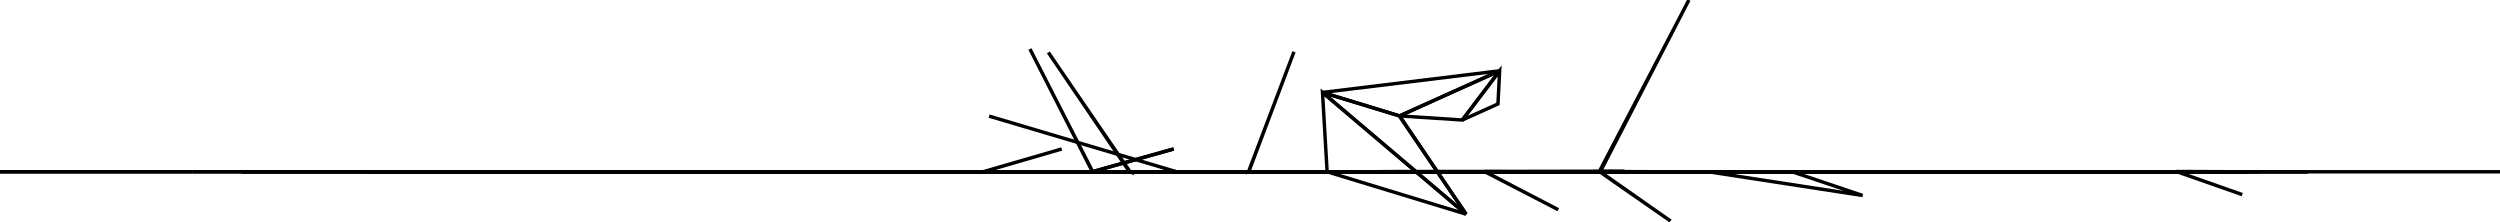
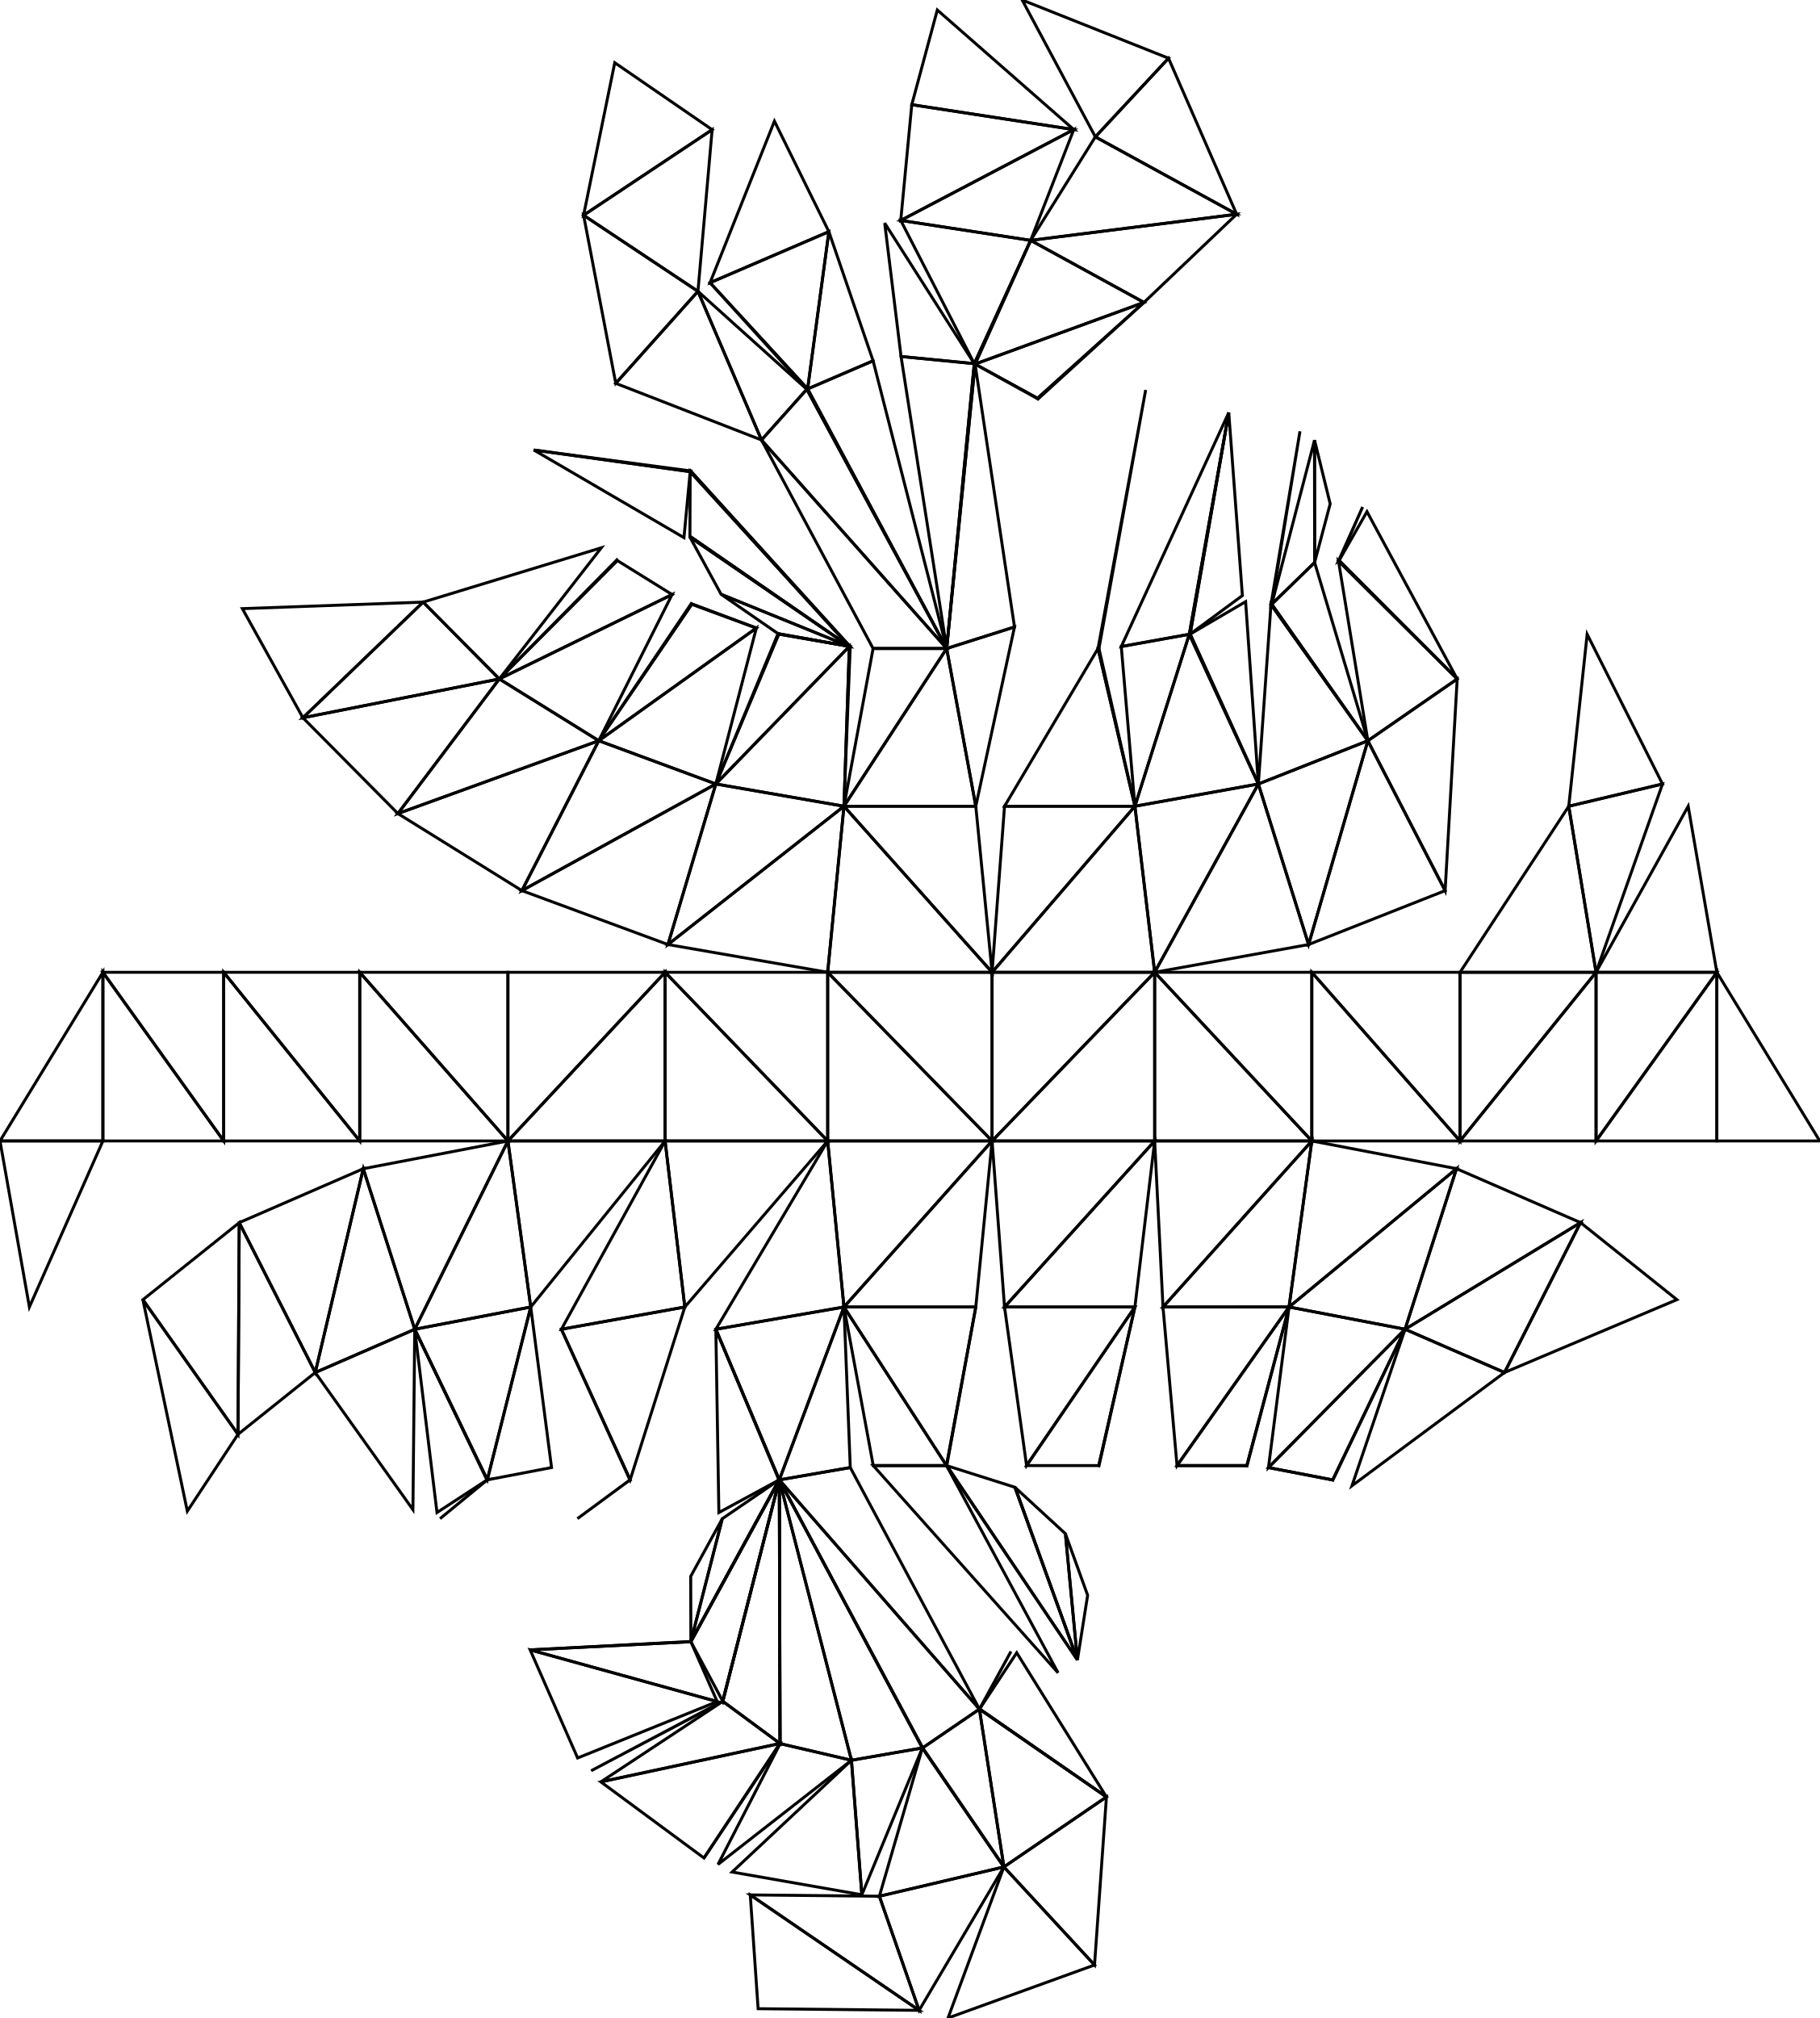
- <svg xmlns="http://www.w3.org/2000/svg" width="727.094" height="64.288" viewBox="-205.366 -49.96 727.094 64.288">
-   <polygon points="130.22 0 186.15 0 186.15 0 " stroke="black" fill="transparent" stroke-width="1" />
-   <polygon points="130.22 0 135.76 -4.99575e-07 186.15 0 " stroke="black" fill="transparent" stroke-width="1" />
-   <polygon points="75.333 1.51034e-06 135.76 1.14389e-06 130.22 2.10249e-06 " stroke="black" fill="transparent" stroke-width="1" />
-   <polygon points="75.333 1.69703e-06 91.736 2.94342e-06 135.76 9.56642e-07 " stroke="black" fill="transparent" stroke-width="1" />
-   <polygon points="23.527 3.68266e-06 91.736 3.99741e-06 75.333 6.42902e-07 " stroke="black" fill="transparent" stroke-width="1" />
-   <polygon points="50.198 1.05218e-06 91.736 4.57962e-06 23.527 3.1012e-06 " stroke="black" fill="transparent" stroke-width="1" />
-   <polygon points="50.198 -1.67213e-06 103.424 -3.49851e-07 91.736 5.27442e-06 " stroke="black" fill="transparent" stroke-width="1" />
-   <polygon points="103.424 -1.42442e-06 50.198 -5.97309e-07 80.532 -1.28927e-06 " stroke="black" fill="transparent" stroke-width="1" />
-   <polygon points="80.532 -2.45867e-09 50.198 -1.88412e-06 80.31 0.086 " stroke="black" fill="transparent" stroke-width="1" />
-   <polygon points="80.532 -1.68655e-07 80.31 0.086 103.434 -6.637 " stroke="black" fill="transparent" stroke-width="1" />
-   <polygon points="-23.243 4.13733e-06 50.198 -2.21585e-09 23.527 4.15558e-06 " stroke="black" fill="transparent" stroke-width="1" />
-   <polygon points="-23.243 4.98754e-06 12.691 -1.39739e-06 50.198 -8.52801e-07 " stroke="black" fill="transparent" stroke-width="1" />
-   <polygon points="-63.26 5.83547e-06 12.691 -2.69067e-06 -23.243 6.28097e-06 " stroke="black" fill="transparent" stroke-width="1" />
-   <polygon points="-19.4 -2.06175e-06 12.691 -3.46603e-06 -63.26 6.61176e-06 " stroke="black" fill="transparent" stroke-width="1" />
-   <polygon points="-63.26 1.04581e-05 -95.019 1.31092e-05 -19.4 1.0163e-06 " stroke="black" fill="transparent" stroke-width="1" />
-   <polygon points="12.691 -2.0482e-06 72.395 -5.18704e-07 50.198 -2.01987e-07 " stroke="black" fill="transparent" stroke-width="1" />
-   <polygon points="91.736 3.53494e-06 136.508 -4.67915e-07 135.76 3.65119e-07 " stroke="black" fill="transparent" stroke-width="1" />
-   <polygon points="112.249 1.41564e-06 136.508 -1.29521e-06 91.736 4.36213e-06 " stroke="black" fill="transparent" stroke-width="1" />
-   <polygon points="112.249 9.94354e-07 111.992 0.086 135.978 -6.64 " stroke="black" fill="transparent" stroke-width="1" />
-   <polygon points="112.249 3.39507e-07 91.736 5.43826e-06 111.992 0.086 " stroke="black" fill="transparent" stroke-width="1" />
-   <polygon points="112.249 -8.1776e-08 111.992 0.086 135.978 -6.64 " stroke="black" fill="transparent" stroke-width="1" />
-   <polygon points="136.816 -1.21553e-06 135.76 -2.70053e-07 136.521 -0.086 " stroke="black" fill="transparent" stroke-width="1" />
-   <polygon points="136.521 -0.086 82.309 -16.187 136.816 1.70455e-06 " stroke="black" fill="transparent" stroke-width="1" />
-   <polygon points="180.61 -5.54702e-07 186.15 2.49787e-07 135.76 -7.49362e-07 " stroke="black" fill="transparent" stroke-width="1" />
-   <polygon points="180.61 -5.54702e-07 135.76 -7.49362e-07 170.7 -2.22439e-06 " stroke="black" fill="transparent" stroke-width="1" />
-   <polygon points="145.67 -2.73794e-06 170.7 -2.89978e-06 135.76 -7.39759e-08 " stroke="black" fill="transparent" stroke-width="1" />
-   <polygon points="170.7 -2.89978e-06 145.67 -2.73794e-06 107.703 -4.26221e-06 " stroke="black" fill="transparent" stroke-width="1" />
-   <polygon points="107.703 -4.26221e-06 123.114 -4.79217e-06 170.7 -2.89978e-06 " stroke="black" fill="transparent" stroke-width="1" />
-   <polygon points="123.114 -4.31439e-06 107.703 -3.78443e-06 85.435 -5.7791e-06 " stroke="black" fill="transparent" stroke-width="1" />
-   <polygon points="85.435 -4.47107e-06 107.703 -5.09199e-06 57.474 -2.42753e-06 " stroke="black" fill="transparent" stroke-width="1" />
-   <polygon points="107.507 -4.60732e-06 99.65 -1.99516e-06 57.474 -1.49655e-06 " stroke="black" fill="transparent" stroke-width="1" />
-   <polygon points="99.65 -2.47979e-06 107.507 -5.46624e-06 137.381 -1.92646e-06 " stroke="black" fill="transparent" stroke-width="1" />
-   <polygon points="85.435 -2.2708e-06 57.474 -2.59793e-06 44.248 -1.84058e-06 " stroke="black" fill="transparent" stroke-width="1" />
-   <polygon points="123.114 -7.41842e-06 99.527 -34.716 123.373 0.086 " stroke="black" fill="transparent" stroke-width="1" />
-   <polygon points="123.397 -4.79702e-06 170.7 -2.89978e-06 123.114 -4.79217e-06 " stroke="black" fill="transparent" stroke-width="1" />
-   <polygon points="123.114 -1.02315e-05 89.844 -0 123.397 -1.02364e-05 " stroke="black" fill="transparent" stroke-width="1" />
-   <polygon points="180.61 9.38674e-08 170.7 -2.87296e-06 193.914 -2.65468e-06 " stroke="black" fill="transparent" stroke-width="1" />
-   <polygon points="170.7 -3.04726e-06 181.813 -9.1202e-06 193.914 -2.48037e-06 " stroke="black" fill="transparent" stroke-width="1" />
-   <polygon points="156.638 -1.045e-05 181.545 -9.14252e-06 170.7 -3.04726e-06 " stroke="black" fill="transparent" stroke-width="1" />
-   <polygon points="181.545 -9.14252e-06 156.638 -1.045e-05 152.324 -6.60629e-07 " stroke="black" fill="transparent" stroke-width="1" />
-   <polygon points="181.545 -1.5855e-05 152.324 6.05185e-06 196.954 3.57778e-06 " stroke="black" fill="transparent" stroke-width="1" />
-   <polygon points="196.954 3.57778e-06 152.324 6.05185e-06 208.114 1.04442e-05 " stroke="black" fill="transparent" stroke-width="1" />
-   <polygon points="261.669 1.2787e-05 196.954 6.23912e-06 208.114 1.35646e-05 " stroke="black" fill="transparent" stroke-width="1" />
-   <polygon points="261.669 1.46363e-05 208.114 1.25598e-05 224.656 1.47934e-05 " stroke="black" fill="transparent" stroke-width="1" />
-   <polygon points="237.351 -0.018 181.827 0.127 196.942 -0.041 " stroke="black" fill="transparent" stroke-width="1" />
-   <polygon points="237.351 -0.018 196.942 -0.041 267.107 -0.181 " stroke="black" fill="transparent" stroke-width="1" />
-   <polygon points="156.638 -1.045e-05 170.7 -3.04726e-06 133.413 -1.10174e-05 " stroke="black" fill="transparent" stroke-width="1" />
-   <polygon points="156.638 -5.01063e-06 133.413 -5.57804e-06 146.73 5.06579e-06 " stroke="black" fill="transparent" stroke-width="1" />
-   <polygon points="242.08 2.02891e-06 186.15 0 186.15 0 " stroke="black" fill="transparent" stroke-width="1" />
-   <polygon points="242.08 3.04337e-06 242.08 2.00313e-06 186.15 -1.01446e-06 " stroke="black" fill="transparent" stroke-width="1" />
-   <polygon points="242.08 3.04337e-06 298.011 -7.69788e-06 242.08 2.00313e-06 " stroke="black" fill="transparent" stroke-width="1" />
-   <polygon points="298.011 -1.30427e-05 242.08 8.38822e-06 298.011 -6.52186e-06 " stroke="black" fill="transparent" stroke-width="1" />
-   <polygon points="298.011 -6.52186e-06 353.934 -7.47463e-06 298.011 -1.30427e-05 " stroke="black" fill="transparent" stroke-width="1" />
-   <polygon points="298.011 -1.14158e-05 353.934 -1.07871e-06 353.934 -2.58065e-06 " stroke="black" fill="transparent" stroke-width="1" />
-   <polygon points="409.867 -1.17404e-05 353.934 -2.58065e-06 353.934 -1.07871e-06 " stroke="black" fill="transparent" stroke-width="1" />
-   <polygon points="353.934 3.02482e-06 409.867 -1.73459e-05 409.867 -1.31002e-05 " stroke="black" fill="transparent" stroke-width="1" />
-   <polygon points="409.867 -1.73459e-05 465.798 -5.6243e-06 409.867 -1.31002e-05 " stroke="black" fill="transparent" stroke-width="1" />
-   <polygon points="409.867 -2.36047e-05 460.259 -7.18725e-06 465.798 3.17535e-06 " stroke="black" fill="transparent" stroke-width="1" />
-   <polygon points="409.867 -2.14179e-05 465.798 2.69339e-06 465.798 -1.58993e-06 " stroke="black" fill="transparent" stroke-width="1" />
-   <polygon points="465.798 2.69339e-06 521.728 -4.2631e-07 465.798 -1.58993e-06 " stroke="black" fill="transparent" stroke-width="1" />
-   <polygon points="353.934 3.89505e-06 404.329 -9.76316e-06 409.867 -1.69153e-05 " stroke="black" fill="transparent" stroke-width="1" />
-   <polygon points="409.867 -1.55498e-05 404.329 -4.20603e-06 448.351 -5.88395e-06 " stroke="black" fill="transparent" stroke-width="1" />
-   <polygon points="404.329 -7.08336e-06 427.541 -1.58816e-06 448.351 -3.00662e-06 " stroke="black" fill="transparent" stroke-width="1" />
-   <polygon points="427.849 -4.84214e-07 448.351 -4.53368e-06 427.552 -0.086 " stroke="black" fill="transparent" stroke-width="1" />
-   <polygon points="427.849 6.90115e-07 427.552 -0.086 446.76 6.634 " stroke="black" fill="transparent" stroke-width="1" />
-   <polygon points="247.619 7.98466e-06 242.08 7.54814e-06 298.011 -1.18293e-05 " stroke="black" fill="transparent" stroke-width="1" />
-   <polygon points="247.619 1.32259e-05 298.011 -1.70712e-05 292.477 -6.05215e-06 " stroke="black" fill="transparent" stroke-width="1" />
-   <polygon points="352.893 -2.51659e-05 292.477 -3.67703e-06 298.011 -1.94463e-05 " stroke="black" fill="transparent" stroke-width="1" />
-   <polygon points="352.893 -2.39906e-05 336.486 -9.19227e-06 292.477 -4.85169e-06 " stroke="black" fill="transparent" stroke-width="1" />
-   <polygon points="404.695 -4.70652e-05 336.486 -7.62131e-06 352.893 -2.55615e-05 " stroke="black" fill="transparent" stroke-width="1" />
-   <polygon points="378.028 -2.32993e-05 336.486 -1.24829e-07 404.695 -5.45621e-05 " stroke="black" fill="transparent" stroke-width="1" />
-   <polygon points="336.486 6.0637e-06 378.028 -2.38495e-05 324.527 2.15081e-05 " stroke="black" fill="transparent" stroke-width="1" />
-   <polygon points="451.477 -5.50873e-05 378.028 -1.67984e-05 404.695 -5.41398e-05 " stroke="black" fill="transparent" stroke-width="1" />
-   <polygon points="291.501 5.14957e-06 292.477 -5.46652e-06 336.486 -3.51703e-06 " stroke="black" fill="transparent" stroke-width="1" />
-   <polygon points="315.874 4.11469e-06 291.501 3.50331e-06 336.486 -1.87132e-06 " stroke="black" fill="transparent" stroke-width="1" />
-   <polygon points="315.946 0.024 336.354 6.894 291.501 3.50331e-06 " stroke="black" fill="transparent" stroke-width="1" />
-   <polygon points="336.483 -0.012 315.95 0.036 315.874 0.036 " stroke="black" fill="transparent" stroke-width="1" />
-   <polygon points="257.668 1.79564e-05 247.619 1.61034e-05 292.477 -8.92967e-06 " stroke="black" fill="transparent" stroke-width="1" />
-   <polygon points="282.51 6.07332e-06 257.668 2.13372e-05 292.477 -1.23104e-05 " stroke="black" fill="transparent" stroke-width="1" />
-   <polygon points="282.51 9.80345e-06 282.589 9.75475e-06 257.668 2.70477e-05 " stroke="black" fill="transparent" stroke-width="1" />
-   <polygon points="282.589 9.75475e-06 320.531 -1.16579e-05 257.668 2.70477e-05 " stroke="black" fill="transparent" stroke-width="1" />
-   <polygon points="305.021 -4.05734e-06 320.531 -1.16579e-05 282.589 9.75475e-06 " stroke="black" fill="transparent" stroke-width="1" />
-   <polygon points="282.592 0.036 282.51 0.036 292.474 -0.012 " stroke="black" fill="transparent" stroke-width="1" />
-   <polygon points="191.69 -5.09347e-06 186.15 -1.54037e-06 242.08 3.31377e-06 " stroke="black" fill="transparent" stroke-width="1" />
-   <polygon points="242.08 6.23316e-06 236.542 2.10616e-06 191.69 -8.0133e-06 " stroke="black" fill="transparent" stroke-width="1" />
-   <polygon points="201.742 -9.7814e-06 191.69 -1.18454e-05 236.542 3.6868e-06 " stroke="black" fill="transparent" stroke-width="1" />
-   <polygon points="226.579 -6.80783e-06 201.742 -9.90051e-06 236.542 3.80522e-06 " stroke="black" fill="transparent" stroke-width="1" />
-   <polygon points="270.113 -1.20285e-05 201.742 -8.74197e-06 226.579 -7.96638e-06 " stroke="black" fill="transparent" stroke-width="1" />
-   <polygon points="249.096 -8.34201e-06 270.113 -1.20285e-05 226.658 -7.96768e-06 " stroke="black" fill="transparent" stroke-width="1" />
-   <polygon points="264.603 -9.79081e-06 270.113 -1.20285e-05 249.096 -8.34201e-06 " stroke="black" fill="transparent" stroke-width="1" />
-   <polygon points="226.661 0.036 226.579 0.036 236.539 -0.012 " stroke="black" fill="transparent" stroke-width="1" />
-   <polygon points="186.15 -5.26011e-07 236.542 2.94745e-06 242.08 3.33949e-06 " stroke="black" fill="transparent" stroke-width="1" />
-   <polygon points="236.542 3.85116e-06 186.15 -1.4295e-06 191.69 -4.81865e-06 " stroke="black" fill="transparent" stroke-width="1" />
-   <polygon points="191.69 -8.91995e-06 226.315 2.91005e-06 236.542 5.70008e-06 " stroke="black" fill="transparent" stroke-width="1" />
-   <polygon points="226.629 1.91578e-07 236.542 1.05726e-05 226.328 -0.086 " stroke="black" fill="transparent" stroke-width="1" />
-   <polygon points="226.328 -0.086 247.836 11.031 226.629 7.37047e-07 " stroke="black" fill="transparent" stroke-width="1" />
-   <polygon points="280.564 -4.15667e-06 242.08 4.32439e-07 236.542 -1.51566e-07 " stroke="black" fill="transparent" stroke-width="1" />
-   <polygon points="242.08 3.13962e-06 280.564 -6.86268e-06 296.968 -6.07888e-06 " stroke="black" fill="transparent" stroke-width="1" />
-   <polygon points="296.968 -7.64498e-06 280.564 -5.29667e-06 322.097 -5.00034e-09 " stroke="black" fill="transparent" stroke-width="1" />
-   <polygon points="280.564 -5.80217e-06 291.468 -3.67636e-07 322.097 5.56311e-06 " stroke="black" fill="transparent" stroke-width="1" />
-   <polygon points="280.564 -6.47581e-06 268.582 -4.35256e-06 291.468 3.05566e-07 " stroke="black" fill="transparent" stroke-width="1" />
-   <polygon points="291.758 -3.32047e-06 322.097 7.68807e-06 291.468 -2.49667e-06 " stroke="black" fill="transparent" stroke-width="1" />
-   <polygon points="322.097 9.72871e-06 291.758 -5.3611e-06 310.071 -3.00716e-06 " stroke="black" fill="transparent" stroke-width="1" />
-   <polygon points="291.468 -2.82999e-06 311.631 -0 291.758 -4.33064e-06 " stroke="black" fill="transparent" stroke-width="1" />
-   <polygon points="296.968 -1.28048e-05 322.097 5.15429e-06 348.763 -8.69519e-07 " stroke="black" fill="transparent" stroke-width="1" />
-   <polygon points="322.097 6.04246e-06 359.614 2.21325e-06 348.763 -1.75805e-06 " stroke="black" fill="transparent" stroke-width="1" />
-   <polygon points="322.097 1.19481e-05 320.315 9.17659e-06 359.614 1.94756e-06 " stroke="black" fill="transparent" stroke-width="1" />
-   <polygon points="359.614 1.13532e-06 320.577 9.84143e-06 335.356 6.80726e-06 " stroke="black" fill="transparent" stroke-width="1" />
-   <polygon points="236.542 2.297e-06 259.743 -4.31899e-06 280.564 -6.60523e-06 " stroke="black" fill="transparent" stroke-width="1" />
-   <polygon points="236.542 3.34915e-06 235.487 -6.57486e-06 259.743 -5.37103e-06 " stroke="black" fill="transparent" stroke-width="1" />
-   <polygon points="235.487 -9.13932e-06 282.398 -4.44019e-07 259.743 -4.68859e-06 " stroke="black" fill="transparent" stroke-width="1" />
-   <polygon points="259.743 -4.38792e-06 285.823 -49.96 260.051 -4.93278e-06 " stroke="black" fill="transparent" stroke-width="1" />
-   <polygon points="260.051 -4.43773e-06 280.564 -4.34669e-06 259.754 -0.086 " stroke="black" fill="transparent" stroke-width="1" />
-   <polygon points="259.754 -0.086 280.496 14.328 260.051 -5.60962e-06 " stroke="black" fill="transparent" stroke-width="1" />
-   <polygon points="130.22 0 186.15 0 130.22 0 " stroke="black" fill="transparent" stroke-width="1" />
-   <polygon points="186.15 0 135.76 1.52704e-06 130.22 0 " stroke="black" fill="transparent" stroke-width="1" />
-   <polygon points="180.61 1.69555e-06 135.76 2.29056e-06 186.15 -7.63521e-07 " stroke="black" fill="transparent" stroke-width="1" />
-   <polygon points="170.65 5.12126e-06 135.76 2.29056e-06 180.61 1.69555e-06 " stroke="black" fill="transparent" stroke-width="1" />
-   <polygon points="170.65 6.34419e-06 145.72 6.19106e-06 135.76 1.06764e-06 " stroke="black" fill="transparent" stroke-width="1" />
-   <polygon points="145.72 6.19106e-06 170.65 6.34419e-06 208.594 1.02422e-05 " stroke="black" fill="transparent" stroke-width="1" />
-   <polygon points="179.268 -23.078 180.61 -1.61228e-06 221.02 12.321 " stroke="black" fill="transparent" stroke-width="1" />
-   <polygon points="201.645 -16.256 179.268 -23.078 221.02 12.321 " stroke="black" fill="transparent" stroke-width="1" />
-   <polygon points="230.782 -29.36 179.268 -23.078 201.645 -16.256 " stroke="black" fill="transparent" stroke-width="1" />
-   <polygon points="219.925 -15.058 230.782 -29.36 201.71 -16.252 " stroke="black" fill="transparent" stroke-width="1" />
-   <polygon points="230.301 -19.735 230.782 -29.36 219.925 -15.058 " stroke="black" fill="transparent" stroke-width="1" />
-   <polygon points="201.7 -16.217 201.631 -16.226 221.022 12.31 " stroke="black" fill="transparent" stroke-width="1" />
-   <polygon points="91.736 5.55053e-06 130.22 1.1708e-06 135.76 4.10103e-06 " stroke="black" fill="transparent" stroke-width="1" />
-   <polygon points="112.44 6.29165e-06 91.736 6.15848e-06 135.76 3.49308e-06 " stroke="black" fill="transparent" stroke-width="1" />
-   <polygon points="112.44 6.29165e-06 112.354 5.73217e-06 94.184 -35.7 " stroke="black" fill="transparent" stroke-width="1" />
-   <polygon points="136.823 6.61694e-06 112.44 6.40515e-06 135.76 3.37986e-06 " stroke="black" fill="transparent" stroke-width="1" />
-   <polygon points="112.44 6.06675e-06 136.823 6.95534e-06 177.709 8.56019e-06 " stroke="black" fill="transparent" stroke-width="1" />
-   <polygon points="177.709 8.56019e-06 157.816 7.8478e-06 112.44 6.06675e-06 " stroke="black" fill="transparent" stroke-width="1" />
-   <polygon points="183.617 1.26575e-05 157.816 5.96546e-06 177.709 6.67786e-06 " stroke="black" fill="transparent" stroke-width="1" />
-   <polygon points="170.975 -34.901 157.735 0.024 157.816 1.36746e-06 " stroke="black" fill="transparent" stroke-width="1" />
-   <polygon points="183.617 1.32276e-05 177.709 6.10784e-06 219.538 3.42536e-06 " stroke="black" fill="transparent" stroke-width="1" />
-   <polygon points="177.78 7.75164e-06 219.538 1.54101e-06 177.709 7.99319e-06 " stroke="black" fill="transparent" stroke-width="1" />
-   <polygon points="191.371 6.754e-06 219.538 -1.43432e-06 177.78 8.3954e-06 " stroke="black" fill="transparent" stroke-width="1" />
-   <polygon points="177.78 9.54482e-06 177.709 9.96474e-06 189.247 -9.72992e-05 " stroke="black" fill="transparent" stroke-width="1" />
-   <polygon points="219.538 1.3296e-06 213.387 2.22245e-05 183.617 1.53233e-05 " stroke="black" fill="transparent" stroke-width="1" />
-   <polygon points="213.387 2.67622e-05 162.997 3.47121e-05 183.617 1.67917e-05 " stroke="black" fill="transparent" stroke-width="1" />
-   <polygon points="157.816 7.8478e-06 157.73 7.84466e-06 112.44 6.06675e-06 " stroke="black" fill="transparent" stroke-width="1" />
-   <polygon points="178.435 5.73238e-05 157.73 -2.14986e-07 157.816 -2.11847e-07 " stroke="black" fill="transparent" stroke-width="1" />
-   <polygon points="157.73 7.84466e-06 133.357 6.95643e-06 112.44 6.06675e-06 " stroke="black" fill="transparent" stroke-width="1" />
-   <polygon points="109.236 6.06477e-06 112.44 6.06675e-06 133.357 6.95643e-06 " stroke="black" fill="transparent" stroke-width="1" />
-   <polygon points="109.169 6.06225e-06 90.232 5.34944e-06 112.44 6.06675e-06 " stroke="black" fill="transparent" stroke-width="1" />
-   <polygon points="90.196 5.34804e-06 80.114 4.95238e-06 112.44 6.06675e-06 " stroke="black" fill="transparent" stroke-width="1" />
-   <polygon points="109.236 6.06477e-06 133.357 6.95643e-06 85.357 1.18601e-05 " stroke="black" fill="transparent" stroke-width="1" />
-   <polygon points="85.36 -0.012 48.463 -0.005 109.164 0.036 " stroke="black" fill="transparent" stroke-width="1" />
-   <polygon points="74.29 -2.1094e-06 130.22 0 130.22 0 " stroke="black" fill="transparent" stroke-width="1" />
-   <polygon points="74.29 -3.16411e-06 130.22 1.0547e-06 74.29 -2.0826e-06 " stroke="black" fill="transparent" stroke-width="1" />
-   <polygon points="79.819 2.1602e-06 74.29 -2.84128e-06 130.22 2.20554e-06 " stroke="black" fill="transparent" stroke-width="1" />
-   <polygon points="35.803 -1.81699e-06 74.29 -4.50963e-06 79.819 3.82799e-06 " stroke="black" fill="transparent" stroke-width="1" />
-   <polygon points="35.803 -4.37831e-06 79.819 4.36024e-06 56.495 1.20974e-06 " stroke="black" fill="transparent" stroke-width="1" />
-   <polygon points="35.145 2.1796e-06 35.803 -7.86675e-06 56.409 8.93076e-06 " stroke="black" fill="transparent" stroke-width="1" />
-   <polygon points="74.29 -2.0826e-06 18.353 -8.15702e-07 74.29 -3.16411e-06 " stroke="black" fill="transparent" stroke-width="1" />
-   <polygon points="18.353 2.22967e-07 74.29 -3.12127e-06 23.896 2.10487e-06 " stroke="black" fill="transparent" stroke-width="1" />
-   <polygon points="18.353 -2.02364e-07 23.896 2.53038e-06 -20.112 1.76543e-06 " stroke="black" fill="transparent" stroke-width="1" />
-   <polygon points="-20.112 9.04061e-07 23.896 3.39175e-06 0.589 5.56962e-06 " stroke="black" fill="transparent" stroke-width="1" />
-   <polygon points="0.589 7.18907e-06 0.502 6.11125e-06 -20.112 -7.15381e-07 " stroke="black" fill="transparent" stroke-width="1" />
-   <polygon points="0.502 6.36751e-06 0.589 8.27686e-06 -19.392 -0 " stroke="black" fill="transparent" stroke-width="1" />
-   <polygon points="-20.112 1.53428e-06 -36.525 9.65911e-07 18.353 2.81501e-08 " stroke="black" fill="transparent" stroke-width="1" />
-   <polygon points="-36.525 9.71842e-07 -20.112 1.52828e-06 -61.652 3.96942e-06 " stroke="black" fill="transparent" stroke-width="1" />
-   <polygon points="-20.112 1.10684e-06 -31.075 8.27398e-06 -61.652 4.96811e-06 " stroke="black" fill="transparent" stroke-width="1" />
-   <polygon points="-36.525 -1.14043e-07 -61.652 5.05669e-06 -88.324 1.6895e-06 " stroke="black" fill="transparent" stroke-width="1" />
-   <polygon points="-88.324 4.17619e-06 -61.652 9.49283e-06 -99.164 1.58042e-05 " stroke="black" fill="transparent" stroke-width="1" />
-   <polygon points="-99.164 1.64995e-05 -61.652 6.76881e-06 -59.845 2.08825e-05 " stroke="black" fill="transparent" stroke-width="1" />
-   <polygon points="-61.652 5.09128e-06 -39.07 2.01224e-05 -59.845 2.25603e-05 " stroke="black" fill="transparent" stroke-width="1" />
-   <polygon points="-74.771 2.72074e-05 -99.164 1.74068e-05 -59.919 2.16105e-05 " stroke="black" fill="transparent" stroke-width="1" />
-   <polygon points="-135.104 1.05062e-05 -88.324 2.41239e-06 -99.164 1.75626e-05 " stroke="black" fill="transparent" stroke-width="1" />
-   <polygon points="-131.256 2.94316e-05 -135.104 1.04541e-05 -99.164 1.7615e-05 " stroke="black" fill="transparent" stroke-width="1" />
-   <polygon points="18.353 -1.92623e-06 74.29 -4.31157e-06 18.353 3.31758e-07 " stroke="black" fill="transparent" stroke-width="1" />
-   <polygon points="18.353 -1.92623e-06 18.353 3.31758e-07 -37.568 -2.07933e-06 " stroke="black" fill="transparent" stroke-width="1" />
-   <polygon points="-37.568 1.81771e-07 -37.568 -2.20108e-06 18.353 4.53504e-07 " stroke="black" fill="transparent" stroke-width="1" />
-   <polygon points="-93.499 -2.60921e-06 -37.568 -2.20108e-06 -37.568 1.81771e-07 " stroke="black" fill="transparent" stroke-width="1" />
-   <polygon points="-37.568 3.71713e-07 -93.499 -2.21537e-07 -93.499 -2.79915e-06 " stroke="black" fill="transparent" stroke-width="1" />
-   <polygon points="-149.436 6.39281e-07 -93.499 -2.79915e-06 -93.499 -2.21537e-07 " stroke="black" fill="transparent" stroke-width="1" />
-   <polygon points="-149.436 2.46519e-06 -93.499 -2.04744e-06 -149.436 3.17071e-06 " stroke="black" fill="transparent" stroke-width="1" />
-   <polygon points="-205.366 6.84627e-06 -149.436 2.46519e-06 -149.436 3.17071e-06 " stroke="black" fill="transparent" stroke-width="1" />
-   <polygon points="-205.366 7.18252e-06 -149.436 1.59756e-06 -199.826 8.45003e-06 " stroke="black" fill="transparent" stroke-width="1" />
+ <svg xmlns="http://www.w3.org/2000/svg" width="619.081" height="686.44" viewBox="-151.359 -330.735 619.081 686.44">
+   <polygon points="130.22 0 186.15 0 186.15 57.37 " stroke="black" stroke-width="1" fill="transparent" />
+   <polygon points="130.22 0 135.76 -56.487 186.15 0 " stroke="black" stroke-width="1" fill="transparent" />
+   <polygon points="75.876 -9.442 135.76 -56.487 130.22 -4.36965e-08 " stroke="black" stroke-width="1" fill="transparent" />
+   <polygon points="75.876 -9.442 92.171 -64.058 135.76 -56.487 " stroke="black" stroke-width="1" fill="transparent" />
+   <polygon points="26.192 -27.787 92.171 -64.058 75.876 -9.442 " stroke="black" stroke-width="1" fill="transparent" />
+   <polygon points="52.336 -78.77 92.171 -64.058 26.192 -27.787 " stroke="black" stroke-width="1" fill="transparent" />
+   <polygon points="52.336 -78.77 105.951 -117.101 92.171 -64.058 " stroke="black" stroke-width="1" fill="transparent" />
+   <polygon points="105.951 -117.101 52.336 -78.77 83.997 -125.206 " stroke="black" stroke-width="1" fill="transparent" />
+   <polygon points="83.997 -125.206 52.336 -78.77 83.787 -125.386 " stroke="black" stroke-width="1" fill="transparent" />
+   <polygon points="83.997 -125.206 83.805 -125.41 105.951 -117.101 " stroke="black" stroke-width="1" fill="transparent" />
+   <polygon points="-15.991 -53.993 52.336 -78.77 26.192 -27.787 " stroke="black" stroke-width="1" fill="transparent" />
+   <polygon points="-15.991 -53.993 18.507 -99.784 52.336 -78.77 " stroke="black" stroke-width="1" fill="transparent" />
+   <polygon points="-48.307 -86.58 18.507 -99.784 -15.991 -53.993 " stroke="black" stroke-width="1" fill="transparent" />
+   <polygon points="-7.408 -125.918 18.507 -99.784 -48.307 -86.58 " stroke="black" stroke-width="1" fill="transparent" />
+   <polygon points="-7.408 -125.918 53.209 -144.4 18.507 -99.784 " stroke="black" stroke-width="1" fill="transparent" />
+   <polygon points="-48.307 -86.58 -68.908 -123.702 -7.408 -125.918 " stroke="black" stroke-width="1" fill="transparent" />
+   <polygon points="18.507 -99.784 77.285 -128.493 52.336 -78.77 " stroke="black" stroke-width="1" fill="transparent" />
+   <polygon points="18.507 -99.784 58.643 -140.071 77.285 -128.493 " stroke="black" stroke-width="1" fill="transparent" />
+   <polygon points="58.643 -140.071 18.507 -99.784 58.495 -140.282 " stroke="black" stroke-width="1" fill="transparent" />
+   <polygon points="92.171 -64.058 137.591 -110.864 135.76 -56.487 " stroke="black" stroke-width="1" fill="transparent" />
+   <polygon points="113.571 -115.037 137.591 -110.864 92.171 -64.058 " stroke="black" stroke-width="1" fill="transparent" />
+   <polygon points="113.571 -115.037 113.328 -115.203 137.591 -110.864 " stroke="black" stroke-width="1" fill="transparent" />
+   <polygon points="137.591 -110.864 113.328 -115.203 93.972 -128.573 " stroke="black" stroke-width="1" fill="transparent" />
+   <polygon points="93.972 -128.573 83.354 -148.041 137.591 -110.864 " stroke="black" stroke-width="1" fill="transparent" />
+   <polygon points="113.571 -115.037 92.171 -64.058 113.313 -115.177 " stroke="black" stroke-width="1" fill="transparent" />
+   <polygon points="137.896 -110.811 135.76 -56.487 137.591 -110.864 " stroke="black" stroke-width="1" fill="transparent" />
+   <polygon points="137.591 -110.864 83.581 -170.547 137.896 -110.811 " stroke="black" stroke-width="1" fill="transparent" />
+   <polygon points="83.581 -170.547 137.591 -110.864 83.444 -170.291 " stroke="black" stroke-width="1" fill="transparent" />
+   <polygon points="83.356 -148.32 83.444 -170.291 137.591 -110.864 " stroke="black" stroke-width="1" fill="transparent" />
+   <polygon points="83.356 -148.32 137.591 -110.864 83.355 -148.042 " stroke="black" stroke-width="1" fill="transparent" />
+   <polygon points="83.444 -170.291 30.236 -177.66 83.581 -170.547 " stroke="black" stroke-width="1" fill="transparent" />
+   <polygon points="83.444 -170.291 81.325 -147.851 30.236 -177.66 " stroke="black" stroke-width="1" fill="transparent" />
+   <polygon points="180.61 -56.487 186.15 -3.66334e-08 135.76 -56.487 " stroke="black" stroke-width="1" fill="transparent" />
+   <polygon points="180.61 -56.487 135.76 -56.487 170.7 -110.145 " stroke="black" stroke-width="1" fill="transparent" />
+   <polygon points="145.67 -110.145 170.7 -110.145 135.76 -56.487 " stroke="black" stroke-width="1" fill="transparent" />
+   <polygon points="170.7 -110.145 145.67 -110.145 107.703 -181.07 " stroke="black" stroke-width="1" fill="transparent" />
+   <polygon points="107.703 -181.07 123.114 -198.314 170.7 -110.145 " stroke="black" stroke-width="1" fill="transparent" />
+   <polygon points="123.114 -198.314 107.703 -181.07 86.085 -231.637 " stroke="black" stroke-width="1" fill="transparent" />
+   <polygon points="86.085 -231.637 107.703 -181.07 58.123 -200.341 " stroke="black" stroke-width="1" fill="transparent" />
+   <polygon points="86.085 -231.637 58.123 -200.341 47.179 -257.52 " stroke="black" stroke-width="1" fill="transparent" />
+   <polygon points="86.085 -231.637 47.179 -257.52 90.912 -286.62 " stroke="black" stroke-width="1" fill="transparent" />
+   <polygon points="57.784 -309.402 90.912 -286.62 47.179 -257.52 " stroke="black" stroke-width="1" fill="transparent" />
+   <polygon points="123.397 -198.436 170.7 -110.145 123.114 -198.314 " stroke="black" stroke-width="1" fill="transparent" />
+   <polygon points="145.67 -208.006 170.7 -110.145 123.397 -198.436 " stroke="black" stroke-width="1" fill="transparent" />
+   <polygon points="145.67 -208.006 123.397 -198.436 130.624 -251.935 " stroke="black" stroke-width="1" fill="transparent" />
+   <polygon points="123.114 -198.314 90.204 -234.569 123.397 -198.436 " stroke="black" stroke-width="1" fill="transparent" />
+   <polygon points="130.624 -251.936 123.397 -198.436 90.204 -234.569 " stroke="black" stroke-width="1" fill="transparent" />
+   <polygon points="130.624 -251.936 90.204 -234.569 112.106 -289.519 " stroke="black" stroke-width="1" fill="transparent" />
+   <polygon points="180.61 -56.487 170.7 -110.145 193.777 -117.466 " stroke="black" stroke-width="1" fill="transparent" />
+   <polygon points="170.7 -110.145 180.364 -206.892 193.777 -117.466 " stroke="black" stroke-width="1" fill="transparent" />
+   <polygon points="180.094 -207.04 180.364 -206.892 170.7 -110.145 " stroke="black" stroke-width="1" fill="transparent" />
+   <polygon points="180.094 -207.04 199.271 -248.97 180.364 -206.892 " stroke="black" stroke-width="1" fill="transparent" />
+   <polygon points="180.094 -207.04 155.079 -255.759 199.271 -248.97 " stroke="black" stroke-width="1" fill="transparent" />
+   <polygon points="199.271 -248.97 155.079 -255.759 213.94 -286.658 " stroke="black" stroke-width="1" fill="transparent" />
+   <polygon points="158.831 -295.125 213.94 -286.658 155.079 -255.759 " stroke="black" stroke-width="1" fill="transparent" />
+   <polygon points="213.94 -286.658 158.831 -295.125 167.515 -327.335 " stroke="black" stroke-width="1" fill="transparent" />
+   <polygon points="237.824 -227.863 180.364 -206.892 199.271 -248.97 " stroke="black" stroke-width="1" fill="transparent" />
+   <polygon points="180.364 -206.892 237.824 -227.863 201.604 -195.261 " stroke="black" stroke-width="1" fill="transparent" />
+   <polygon points="201.604 -195.261 237.824 -227.863 201.798 -195.033 " stroke="black" stroke-width="1" fill="transparent" />
+   <polygon points="201.604 -195.261 201.778 -195.026 180.364 -206.892 " stroke="black" stroke-width="1" fill="transparent" />
+   <polygon points="237.824 -227.863 199.271 -248.97 269.356 -257.862 " stroke="black" stroke-width="1" fill="transparent" />
+   <polygon points="269.356 -257.862 199.271 -248.97 221.281 -284.184 " stroke="black" stroke-width="1" fill="transparent" />
+   <polygon points="269.356 -257.862 221.281 -284.184 246.175 -310.929 " stroke="black" stroke-width="1" fill="transparent" />
+   <polygon points="221.281 -284.184 196.391 -330.735 246.175 -310.929 " stroke="black" stroke-width="1" fill="transparent" />
+   <polygon points="155.182 -209.463 180.094 -207.04 170.7 -110.145 " stroke="black" stroke-width="1" fill="transparent" />
+   <polygon points="180.094 -207.04 155.182 -209.463 149.619 -254.844 " stroke="black" stroke-width="1" fill="transparent" />
+   <polygon points="241.46 0 186.15 57.37 186.15 0 " stroke="black" stroke-width="1" fill="transparent" />
+   <polygon points="241.46 1.77636e-14 241.46 57.37 186.15 57.37 " stroke="black" stroke-width="1" fill="transparent" />
+   <polygon points="241.46 1.77636e-14 294.922 57.37 241.46 57.37 " stroke="black" stroke-width="1" fill="transparent" />
+   <polygon points="294.922 57.37 241.46 -1.06581e-13 294.922 1.50642e-07 " stroke="black" stroke-width="1" fill="transparent" />
+   <polygon points="294.922 1.50642e-07 345.344 57.37 294.922 57.37 " stroke="black" stroke-width="1" fill="transparent" />
+   <polygon points="294.922 1.50643e-07 345.344 1.24194e-06 345.344 57.37 " stroke="black" stroke-width="1" fill="transparent" />
+   <polygon points="391.622 2.52343e-06 345.344 57.37 345.344 1.24194e-06 " stroke="black" stroke-width="1" fill="transparent" />
+   <polygon points="345.344 57.37 391.622 2.52343e-06 391.622 57.37 " stroke="black" stroke-width="1" fill="transparent" />
+   <polygon points="391.622 2.52343e-06 432.718 3.13412e-06 391.622 57.37 " stroke="black" stroke-width="1" fill="transparent" />
+   <polygon points="391.622 7.12412e-06 422.968 -56.486 432.718 -1.46657e-06 " stroke="black" stroke-width="1" fill="transparent" />
+   <polygon points="391.622 57.37 432.718 3.13412e-06 432.718 57.37 " stroke="black" stroke-width="1" fill="transparent" />
+   <polygon points="432.718 3.13412e-06 467.722 57.37 432.718 57.37 " stroke="black" stroke-width="1" fill="transparent" />
+   <polygon points="345.344 -1.85809e-06 382.336 -56.483 391.622 5.62346e-06 " stroke="black" stroke-width="1" fill="transparent" />
+   <polygon points="391.622 6.02239e-06 382.336 -56.483 414.226 -64.053 " stroke="black" stroke-width="1" fill="transparent" />
+   <polygon points="382.336 -56.483 388.597 -114.982 414.226 -64.053 " stroke="black" stroke-width="1" fill="transparent" />
+   <polygon points="244.294 113.855 241.46 57.37 294.922 57.37 " stroke="black" stroke-width="1" fill="transparent" />
+   <polygon points="244.294 113.855 294.922 57.37 287.173 113.854 " stroke="black" stroke-width="1" fill="transparent" />
+   <polygon points="344.143 66.804 287.173 113.854 294.922 57.37 " stroke="black" stroke-width="1" fill="transparent" />
+   <polygon points="344.143 66.804 326.642 121.42 287.173 113.854 " stroke="black" stroke-width="1" fill="transparent" />
+   <polygon points="386.342 85.149 326.642 121.42 344.143 66.804 " stroke="black" stroke-width="1" fill="transparent" />
+   <polygon points="360.484 136.13 326.642 121.42 386.342 85.149 " stroke="black" stroke-width="1" fill="transparent" />
+   <polygon points="326.642 121.42 360.484 136.13 308.581 174.666 " stroke="black" stroke-width="1" fill="transparent" />
+   <polygon points="419.121 111.354 360.484 136.13 386.342 85.149 " stroke="black" stroke-width="1" fill="transparent" />
+   <polygon points="280.174 168.479 287.173 113.854 326.642 121.42 " stroke="black" stroke-width="1" fill="transparent" />
+   <polygon points="302.034 172.668 280.174 168.479 326.642 121.42 " stroke="black" stroke-width="1" fill="transparent" />
+   <polygon points="302.034 172.668 302.09 172.715 280.174 168.479 " stroke="black" stroke-width="1" fill="transparent" />
+   <polygon points="326.642 121.42 302.094 172.707 302.034 172.668 " stroke="black" stroke-width="1" fill="transparent" />
+   <polygon points="249.07 167.795 244.294 113.856 287.173 113.854 " stroke="black" stroke-width="1" fill="transparent" />
+   <polygon points="272.816 167.794 249.07 167.795 287.173 113.854 " stroke="black" stroke-width="1" fill="transparent" />
+   <polygon points="272.816 167.794 272.887 167.828 249.07 167.795 " stroke="black" stroke-width="1" fill="transparent" />
+   <polygon points="272.889 167.82 272.816 167.794 287.173 113.854 " stroke="black" stroke-width="1" fill="transparent" />
+   <polygon points="190.385 113.857 186.15 57.37 241.46 57.37 " stroke="black" stroke-width="1" fill="transparent" />
+   <polygon points="241.46 57.37 234.739 113.856 190.385 113.857 " stroke="black" stroke-width="1" fill="transparent" />
+   <polygon points="197.883 167.793 190.385 113.857 234.739 113.856 " stroke="black" stroke-width="1" fill="transparent" />
+   <polygon points="222.445 167.795 197.883 167.793 234.739 113.856 " stroke="black" stroke-width="1" fill="transparent" />
+   <polygon points="222.523 167.821 222.445 167.795 234.739 113.856 " stroke="black" stroke-width="1" fill="transparent" />
+   <polygon points="186.15 5.6112e-07 234.739 -56.486 241.46 -5.6112e-07 " stroke="black" stroke-width="1" fill="transparent" />
+   <polygon points="234.739 -56.486 186.15 6.93697e-07 190.385 -56.487 " stroke="black" stroke-width="1" fill="transparent" />
+   <polygon points="190.385 -56.487 222.196 -110.146 234.739 -56.486 " stroke="black" stroke-width="1" fill="transparent" />
+   <polygon points="222.507 -110.146 234.739 -56.486 222.196 -110.146 " stroke="black" stroke-width="1" fill="transparent" />
+   <polygon points="222.196 -110.146 238.4 -198.093 222.507 -110.146 " stroke="black" stroke-width="1" fill="transparent" />
+   <polygon points="276.738 -64.055 241.46 -5.7939e-07 234.739 -56.486 " stroke="black" stroke-width="1" fill="transparent" />
+   <polygon points="241.46 -1.00829e-06 276.738 -64.055 293.825 -9.44 " stroke="black" stroke-width="1" fill="transparent" />
+   <polygon points="293.825 -9.44 276.738 -64.055 313.984 -78.761 " stroke="black" stroke-width="1" fill="transparent" />
+   <polygon points="276.738 -64.055 281.033 -125.099 313.984 -78.761 " stroke="black" stroke-width="1" fill="transparent" />
+   <polygon points="281.293 -125.202 313.984 -78.761 281.033 -125.099 " stroke="black" stroke-width="1" fill="transparent" />
+   <polygon points="313.984 -78.761 281.293 -125.202 295.882 -139.402 " stroke="black" stroke-width="1" fill="transparent" />
+   <polygon points="295.882 -139.402 281.293 -125.202 295.85 -181.029 " stroke="black" stroke-width="1" fill="transparent" />
+   <polygon points="295.85 -181.029 301.171 -159.353 295.882 -139.402 " stroke="black" stroke-width="1" fill="transparent" />
+   <polygon points="281.033 -125.099 290.895 -184.031 281.293 -125.202 " stroke="black" stroke-width="1" fill="transparent" />
+   <polygon points="293.825 -9.44 313.984 -78.761 340.274 -27.778 " stroke="black" stroke-width="1" fill="transparent" />
+   <polygon points="313.984 -78.761 344.383 -99.778 340.274 -27.778 " stroke="black" stroke-width="1" fill="transparent" />
+   <polygon points="313.984 -78.761 303.997 -139.928 344.383 -99.778 " stroke="black" stroke-width="1" fill="transparent" />
+   <polygon points="344.383 -99.778 303.997 -139.928 304.209 -140.075 " stroke="black" stroke-width="1" fill="transparent" />
+   <polygon points="304.209 -140.075 303.997 -139.928 312.208 -158.288 " stroke="black" stroke-width="1" fill="transparent" />
+   <polygon points="344.383 -99.778 304.209 -140.075 313.696 -156.688 " stroke="black" stroke-width="1" fill="transparent" />
+   <polygon points="234.739 -56.486 253.242 -114.983 276.738 -64.055 " stroke="black" stroke-width="1" fill="transparent" />
+   <polygon points="234.739 -56.486 230.101 -110.812 253.242 -114.983 " stroke="black" stroke-width="1" fill="transparent" />
+   <polygon points="230.101 -110.812 266.671 -190.396 253.242 -114.983 " stroke="black" stroke-width="1" fill="transparent" />
+   <polygon points="253.536 -115.036 276.738 -64.055 253.242 -114.983 " stroke="black" stroke-width="1" fill="transparent" />
+   <polygon points="276.738 -64.055 253.536 -115.036 272.402 -126.072 " stroke="black" stroke-width="1" fill="transparent" />
+   <polygon points="253.242 -114.983 266.67 -190.396 253.536 -115.036 " stroke="black" stroke-width="1" fill="transparent" />
+   <polygon points="271.304 -128.152 253.536 -115.036 266.67 -190.396 " stroke="black" stroke-width="1" fill="transparent" />
+   <polygon points="130.22 -1.77636e-14 186.15 57.37 130.22 57.37 " stroke="black" stroke-width="1" fill="transparent" />
+   <polygon points="186.15 57.37 135.76 113.857 130.22 57.37 " stroke="black" stroke-width="1" fill="transparent" />
+   <polygon points="180.61 113.857 135.76 113.857 186.15 57.37 " stroke="black" stroke-width="1" fill="transparent" />
+   <polygon points="170.65 167.794 135.76 113.857 180.61 113.857 " stroke="black" stroke-width="1" fill="transparent" />
+   <polygon points="170.65 167.794 145.72 167.794 135.76 113.857 " stroke="black" stroke-width="1" fill="transparent" />
+   <polygon points="145.72 167.794 170.65 167.794 208.594 238.278 " stroke="black" stroke-width="1" fill="transparent" />
+   <polygon points="170.731 167.82 170.65 167.794 180.61 113.857 " stroke="black" stroke-width="1" fill="transparent" />
+   <polygon points="170.731 167.82 215.183 233.907 170.65 167.794 " stroke="black" stroke-width="1" fill="transparent" />
+   <polygon points="215.183 233.907 170.731 167.82 193.926 175.177 " stroke="black" stroke-width="1" fill="transparent" />
+   <polygon points="215.183 233.907 193.926 175.177 193.986 175.232 " stroke="black" stroke-width="1" fill="transparent" />
+   <polygon points="211.094 190.967 215.183 233.907 193.986 175.232 " stroke="black" stroke-width="1" fill="transparent" />
+   <polygon points="218.659 211.903 215.183 233.907 211.094 190.967 " stroke="black" stroke-width="1" fill="transparent" />
+   <polygon points="92.171 121.427 130.22 57.37 135.76 113.857 " stroke="black" stroke-width="1" fill="transparent" />
+   <polygon points="113.767 172.656 92.171 121.427 135.76 113.857 " stroke="black" stroke-width="1" fill="transparent" />
+   <polygon points="113.767 172.656 113.681 172.671 92.171 121.427 " stroke="black" stroke-width="1" fill="transparent" />
+   <polygon points="113.681 172.671 113.767 172.656 83.676 227.625 " stroke="black" stroke-width="1" fill="transparent" />
+   <polygon points="83.676 227.703 83.676 227.625 113.767 172.656 " stroke="black" stroke-width="1" fill="transparent" />
+   <polygon points="83.676 227.703 28.999 230.485 83.676 227.625 " stroke="black" stroke-width="1" fill="transparent" />
+   <polygon points="28.999 230.485 83.676 227.703 92.627 248.072 " stroke="black" stroke-width="1" fill="transparent" />
+   <polygon points="45.154 267.262 28.999 230.485 92.627 248.072 " stroke="black" stroke-width="1" fill="transparent" />
+   <polygon points="94.507 247.915 83.676 227.703 113.767 172.656 " stroke="black" stroke-width="1" fill="transparent" />
+   <polygon points="94.507 247.915 113.767 172.656 94.546 247.987 " stroke="black" stroke-width="1" fill="transparent" />
+   <polygon points="113.977 262.33 94.546 247.987 113.767 172.656 " stroke="black" stroke-width="1" fill="transparent" />
+   <polygon points="113.977 262.33 53.054 275.385 94.546 247.987 " stroke="black" stroke-width="1" fill="transparent" />
+   <polygon points="88.139 301.282 53.054 275.385 113.977 262.33 " stroke="black" stroke-width="1" fill="transparent" />
+   <polygon points="113.977 262.33 113.767 172.656 114.046 262.381 " stroke="black" stroke-width="1" fill="transparent" />
+   <polygon points="88.138 301.283 113.977 262.33 114.046 262.381 " stroke="black" stroke-width="1" fill="transparent" />
+   <polygon points="49.743 271.604 94.507 247.915 94.546 247.987 " stroke="black" stroke-width="1" fill="transparent" />
+   <polygon points="113.681 172.671 83.676 227.625 94.364 185.86 " stroke="black" stroke-width="1" fill="transparent" />
+   <polygon points="83.624 205.474 94.364 185.86 83.676 227.625 " stroke="black" stroke-width="1" fill="transparent" />
+   <polygon points="92.171 121.427 113.681 172.671 93.205 183.768 " stroke="black" stroke-width="1" fill="transparent" />
+   <polygon points="137.908 168.462 113.767 172.656 135.76 113.857 " stroke="black" stroke-width="1" fill="transparent" />
+   <polygon points="113.767 172.656 137.908 168.462 181.841 250.633 " stroke="black" stroke-width="1" fill="transparent" />
+   <polygon points="181.841 250.633 162.523 263.822 113.767 172.656 " stroke="black" stroke-width="1" fill="transparent" />
+   <polygon points="190.171 304.318 162.523 263.822 181.841 250.633 " stroke="black" stroke-width="1" fill="transparent" />
+   <polygon points="190.171 304.318 162.44 263.842 162.523 263.822 " stroke="black" stroke-width="1" fill="transparent" />
+   <polygon points="190.171 304.318 147.808 314.284 162.44 263.842 " stroke="black" stroke-width="1" fill="transparent" />
+   <polygon points="190.171 304.318 161.324 353.1 147.808 314.284 " stroke="black" stroke-width="1" fill="transparent" />
+   <polygon points="147.808 314.284 161.324 353.1 103.884 313.836 " stroke="black" stroke-width="1" fill="transparent" />
+   <polygon points="106.55 352.542 103.884 313.836 161.324 353.1 " stroke="black" stroke-width="1" fill="transparent" />
+   <polygon points="190.171 304.318 181.841 250.633 225.054 280.502 " stroke="black" stroke-width="1" fill="transparent" />
+   <polygon points="181.909 250.586 225.054 280.502 181.841 250.633 " stroke="black" stroke-width="1" fill="transparent" />
+   <polygon points="194.529 231.468 225.054 280.502 181.909 250.586 " stroke="black" stroke-width="1" fill="transparent" />
+   <polygon points="181.909 250.586 181.841 250.633 192.582 231.011 " stroke="black" stroke-width="1" fill="transparent" />
+   <polygon points="225.054 280.502 221.002 337.674 190.171 304.318 " stroke="black" stroke-width="1" fill="transparent" />
+   <polygon points="221.002 337.674 171.158 355.706 190.171 304.318 " stroke="black" stroke-width="1" fill="transparent" />
+   <polygon points="162.523 263.822 162.437 263.837 113.767 172.656 " stroke="black" stroke-width="1" fill="transparent" />
+   <polygon points="162.437 263.837 138.306 268.033 113.767 172.656 " stroke="black" stroke-width="1" fill="transparent" />
+   <polygon points="138.306 268.033 162.437 263.837 141.841 313.793 " stroke="black" stroke-width="1" fill="transparent" />
+   <polygon points="141.841 313.793 97.703 306.053 138.306 268.033 " stroke="black" stroke-width="1" fill="transparent" />
+   <polygon points="114.045 262.381 113.767 172.656 138.306 268.033 " stroke="black" stroke-width="1" fill="transparent" />
+   <polygon points="114.045 262.381 138.306 268.033 92.906 303.468 " stroke="black" stroke-width="1" fill="transparent" />
+   <polygon points="74.91 -1.77636e-14 130.22 -1.77636e-14 130.22 57.37 " stroke="black" stroke-width="1" fill="transparent" />
+   <polygon points="74.91 0 130.22 57.37 74.91 57.37 " stroke="black" stroke-width="1" fill="transparent" />
+   <polygon points="81.622 113.854 74.91 57.37 130.22 57.37 " stroke="black" stroke-width="1" fill="transparent" />
+   <polygon points="39.629 121.424 74.91 57.37 81.622 113.854 " stroke="black" stroke-width="1" fill="transparent" />
+   <polygon points="39.629 121.424 81.622 113.854 63.02 172.652 " stroke="black" stroke-width="1" fill="transparent" />
+   <polygon points="62.938 172.667 39.629 121.424 63.02 172.652 " stroke="black" stroke-width="1" fill="transparent" />
+   <polygon points="62.938 172.667 63.02 172.652 45.077 185.849 " stroke="black" stroke-width="1" fill="transparent" />
+   <polygon points="74.91 57.37 21.442 57.37 74.91 -1.77636e-14 " stroke="black" stroke-width="1" fill="transparent" />
+   <polygon points="21.442 57.37 74.91 57.37 29.201 113.857 " stroke="black" stroke-width="1" fill="transparent" />
+   <polygon points="21.442 57.37 29.201 113.857 -10.267 121.428 " stroke="black" stroke-width="1" fill="transparent" />
+   <polygon points="-10.267 121.428 29.201 113.857 14.419 172.652 " stroke="black" stroke-width="1" fill="transparent" />
+   <polygon points="14.419 172.652 29.201 113.857 36.278 168.46 " stroke="black" stroke-width="1" fill="transparent" />
+   <polygon points="14.419 172.652 14.342 172.666 -10.267 121.428 " stroke="black" stroke-width="1" fill="transparent" />
+   <polygon points="14.342 172.666 14.419 172.652 -1.667 185.858 " stroke="black" stroke-width="1" fill="transparent" />
+   <polygon points="14.342 172.666 -2.694 183.765 -10.267 121.428 " stroke="black" stroke-width="1" fill="transparent" />
+   <polygon points="-10.267 121.428 -27.774 66.813 21.442 57.37 " stroke="black" stroke-width="1" fill="transparent" />
+   <polygon points="-27.774 66.813 -10.267 121.428 -44.107 136.141 " stroke="black" stroke-width="1" fill="transparent" />
+   <polygon points="-10.267 121.428 -10.881 182.787 -44.107 136.141 " stroke="black" stroke-width="1" fill="transparent" />
+   <polygon points="-27.774 66.813 -44.107 136.141 -69.971 85.159 " stroke="black" stroke-width="1" fill="transparent" />
+   <polygon points="-69.971 85.159 -44.107 136.141 -70.39 157.16 " stroke="black" stroke-width="1" fill="transparent" />
+   <polygon points="-102.744 111.375 -69.971 85.159 -70.39 157.16 " stroke="black" stroke-width="1" fill="transparent" />
+   <polygon points="-87.626 183.299 -102.744 111.375 -70.39 157.16 " stroke="black" stroke-width="1" fill="transparent" />
+   <polygon points="21.442 -1.56608e-07 74.91 -5.32907e-14 21.442 57.37 " stroke="black" stroke-width="1" fill="transparent" />
+   <polygon points="21.442 -1.56608e-07 21.442 57.37 -28.978 -6.36701e-07 " stroke="black" stroke-width="1" fill="transparent" />
+   <polygon points="-28.978 57.37 -28.978 -6.36701e-07 21.442 57.37 " stroke="black" stroke-width="1" fill="transparent" />
+   <polygon points="-75.254 -1.44775e-06 -28.978 -6.36701e-07 -28.978 57.37 " stroke="black" stroke-width="1" fill="transparent" />
+   <polygon points="-28.978 57.37 -75.254 57.37 -75.254 -1.44775e-06 " stroke="black" stroke-width="1" fill="transparent" />
+   <polygon points="-116.354 -2.60017e-06 -75.254 -1.44775e-06 -75.254 57.37 " stroke="black" stroke-width="1" fill="transparent" />
+   <polygon points="-116.354 -2.60017e-06 -75.254 57.37 -116.354 57.37 " stroke="black" stroke-width="1" fill="transparent" />
+   <polygon points="-151.359 57.37 -116.354 -2.60017e-06 -116.354 57.37 " stroke="black" stroke-width="1" fill="transparent" />
+   <polygon points="-151.359 57.37 -116.354 57.37 -141.36 113.857 " stroke="black" stroke-width="1" fill="transparent" />
</svg>
